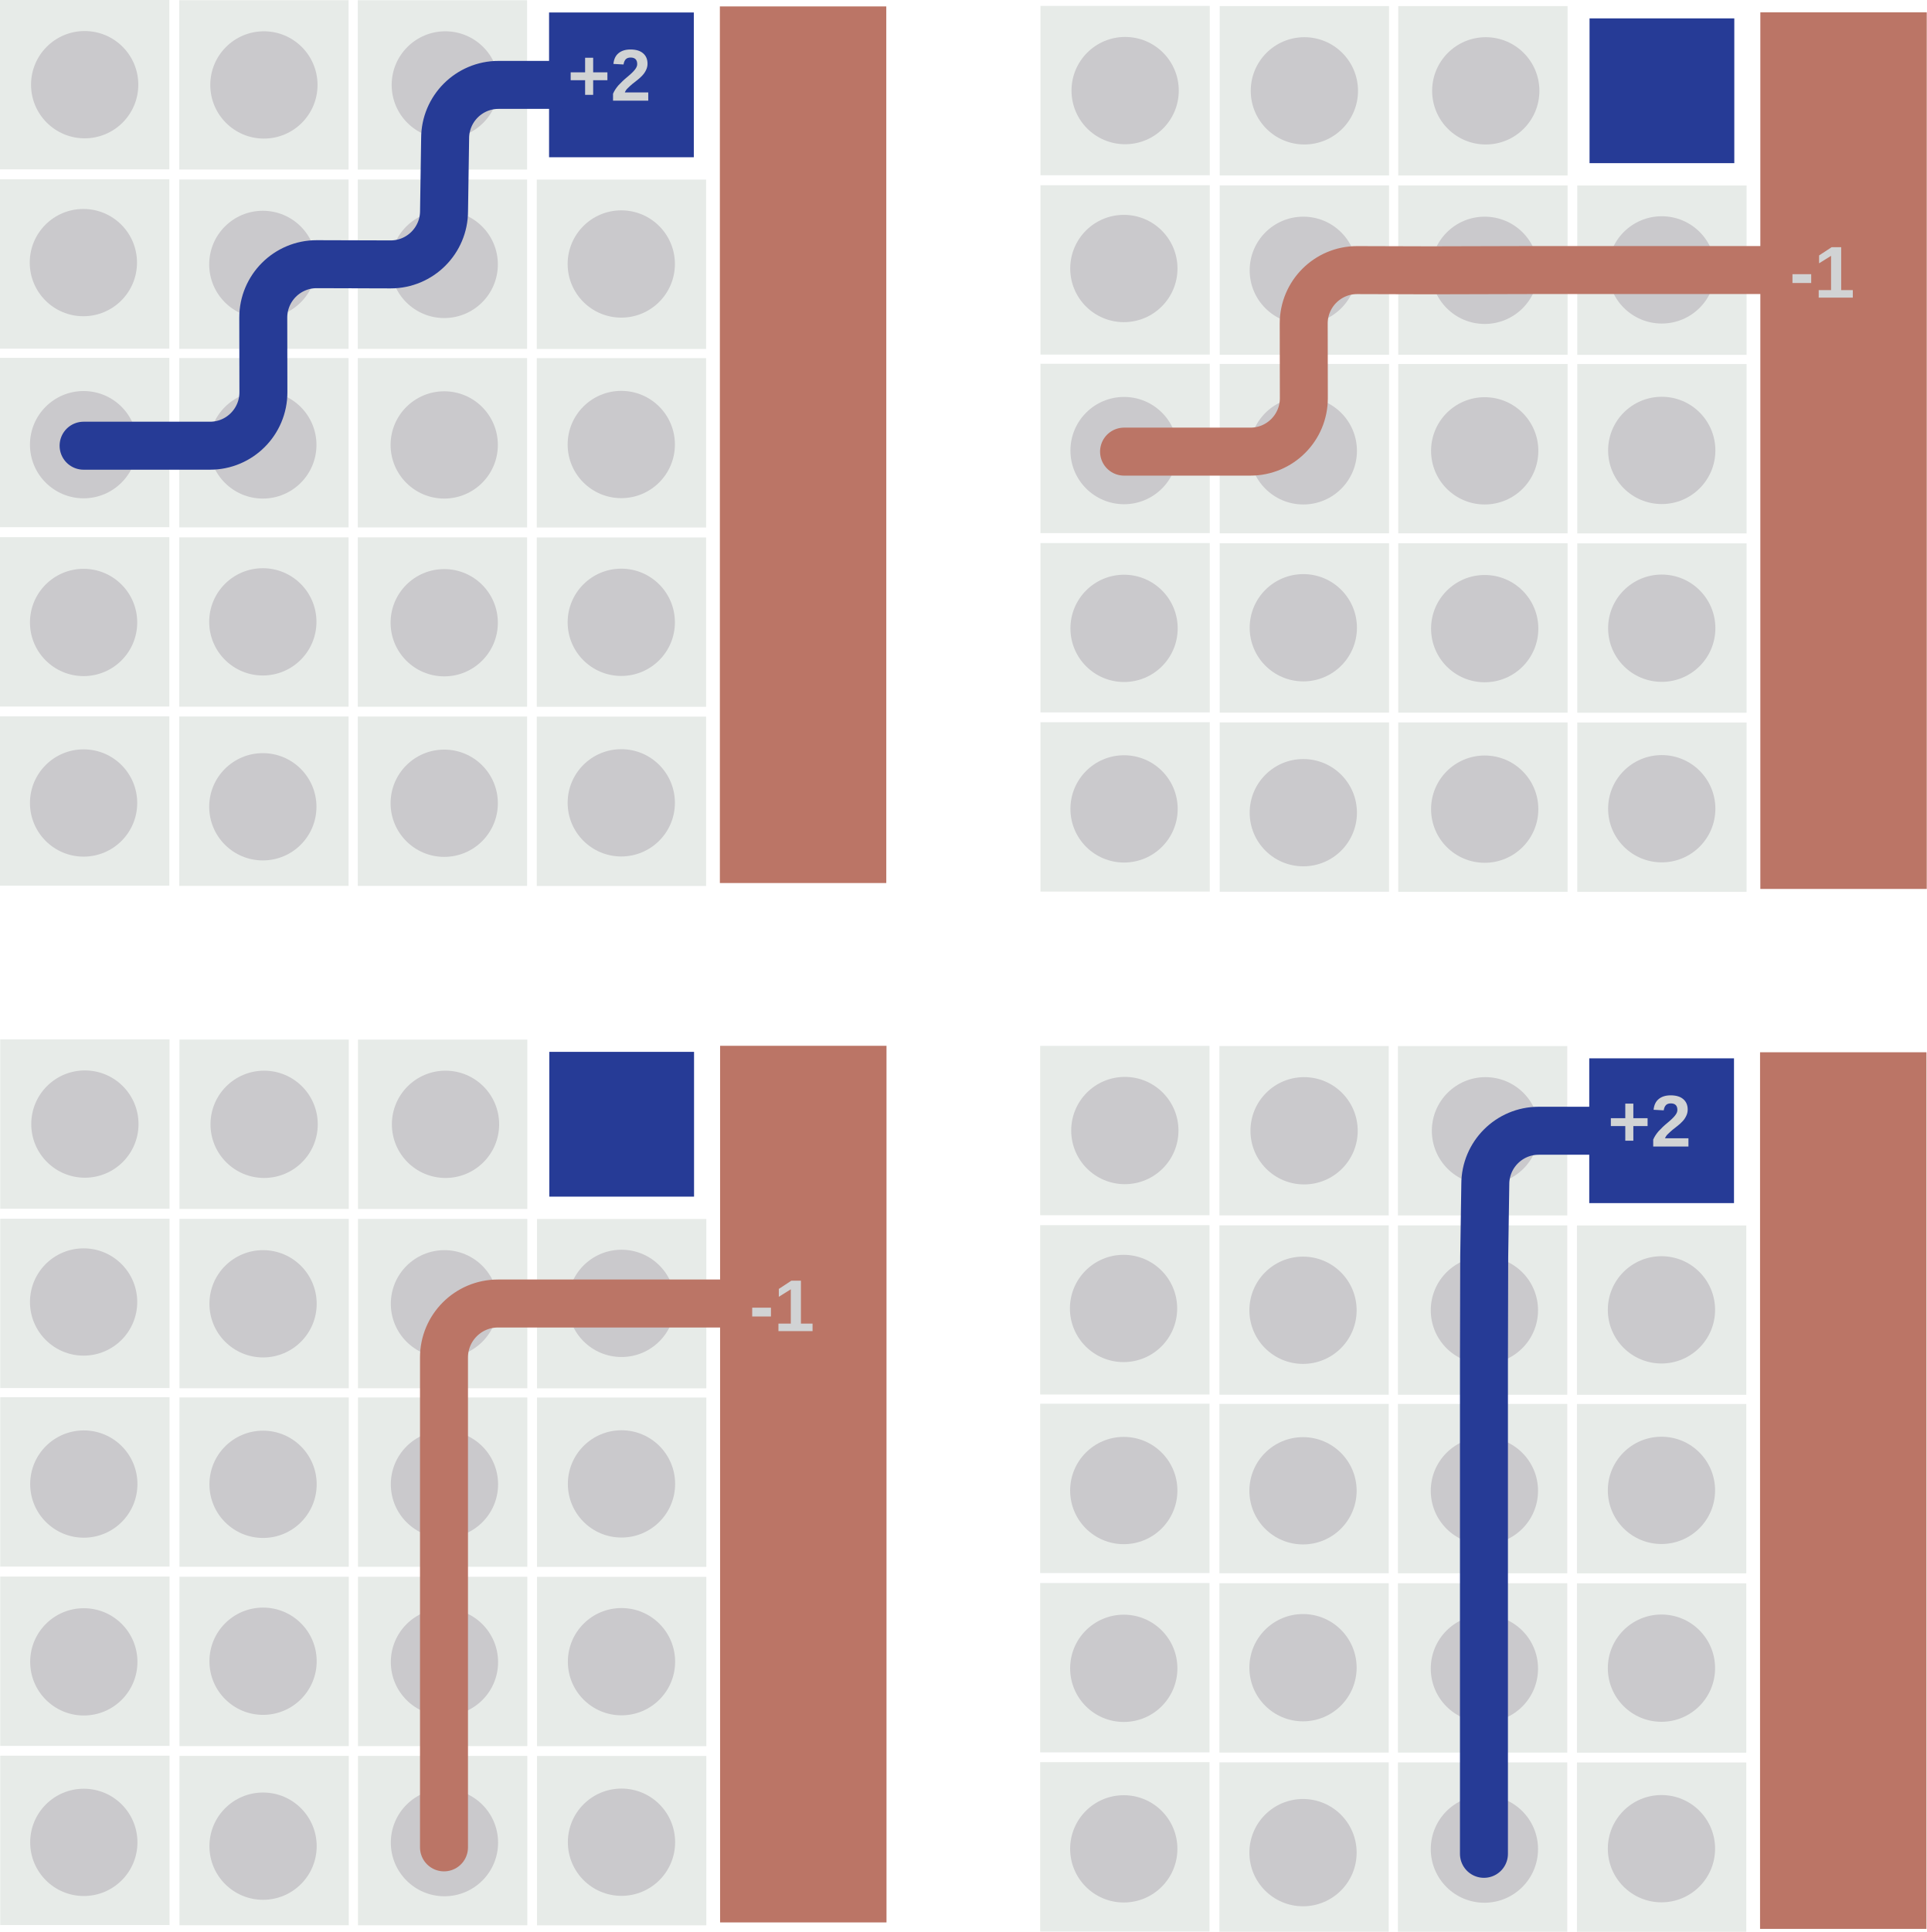
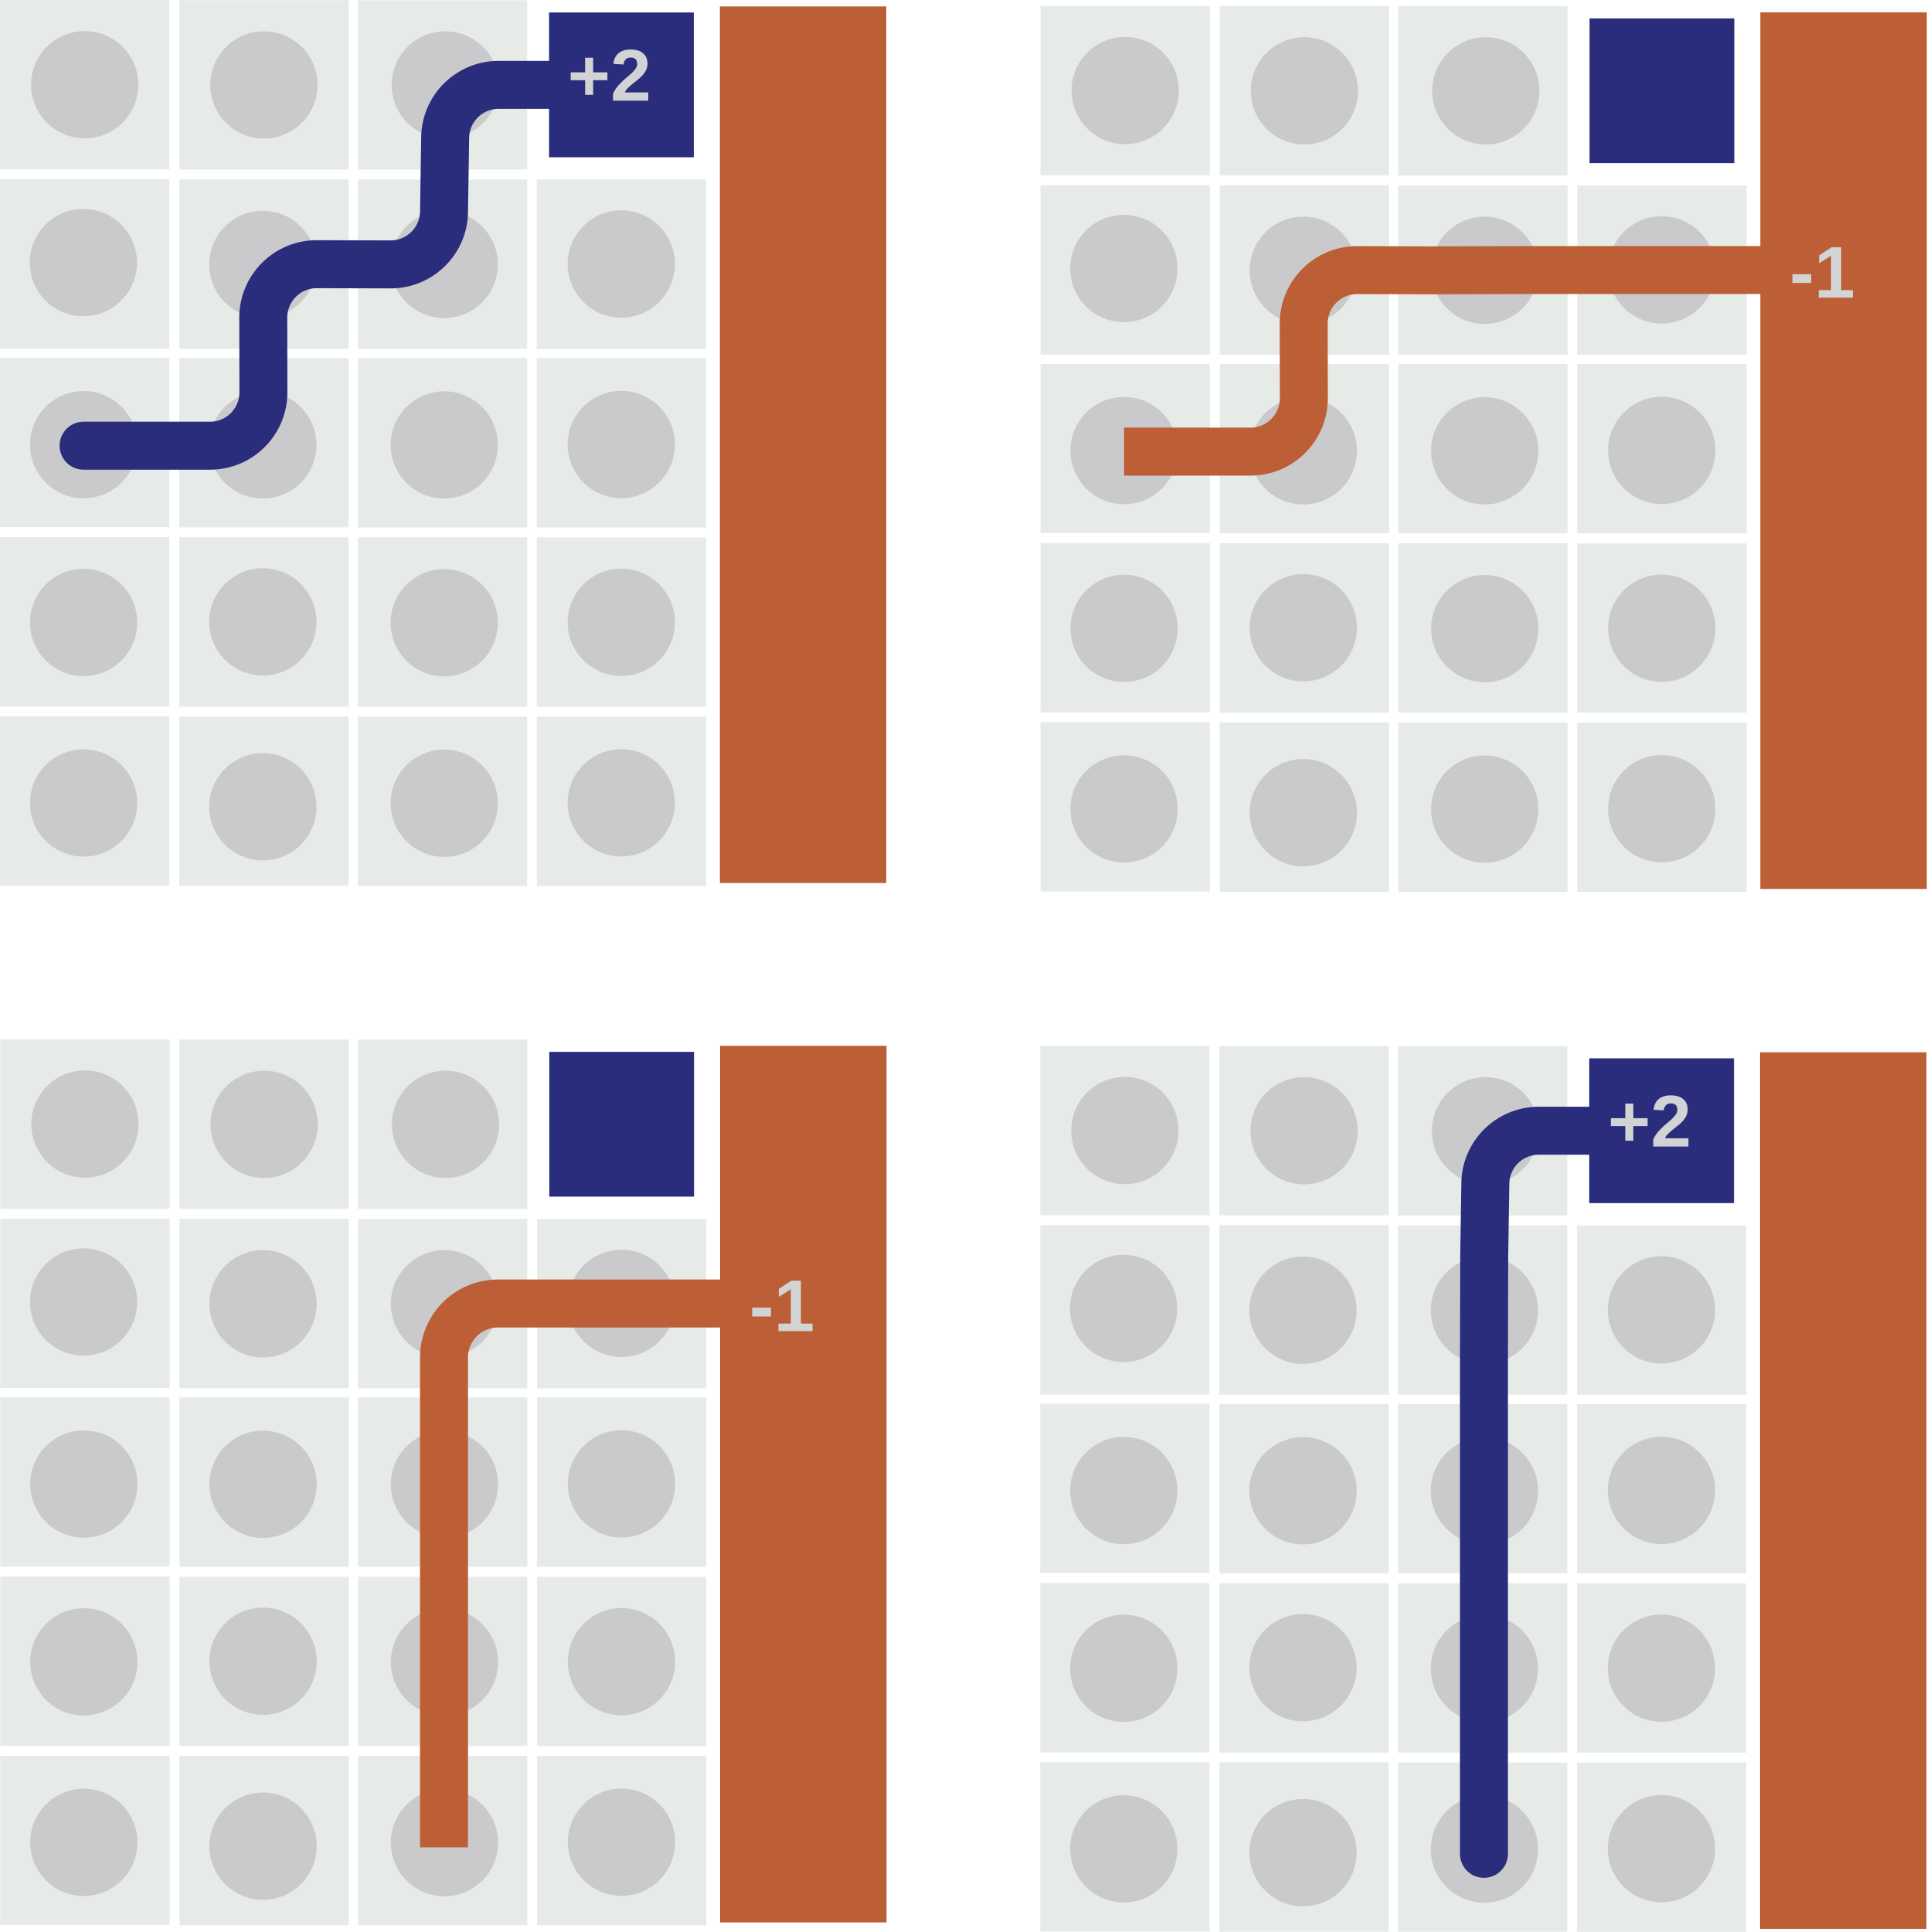
<svg xmlns="http://www.w3.org/2000/svg" id="Layer_1" data-name="Layer 1" viewBox="0 0 160.61 161.041">
  <defs>
    <style>
      .cls-1 {
-         fill: #263b96;
+         fill: #2a2d7c;
      }

      .cls-2 {
        fill: #e7ebe8;
      }

      .cls-3 {
        fill: #cac9cc;
      }

      .cls-4 {
-         fill: #bb7566;
+         fill: #bd5f36;
      }

      .cls-5, .cls-6 {
        fill: none;
+         stroke-width: 4px;
+       }
+ 
+       .cls-5 {
+         stroke: #2a2d7c;
        stroke-linecap: round;
        stroke-linejoin: round;
-         stroke-width: 4px;
-       }
- 
-       .cls-5 {
-         stroke: #263b96;
      }

      .cls-6 {
-         stroke: #bb7566;
+         stroke: #bd5f36;
+         stroke-miterlimit: 10;
      }

      .cls-7 {
        font-size: 6.102px;
        fill: #d1d3d4;
        font-family: Arial-BoldMT, Arial;
        font-weight: 700;
      }
    </style>
  </defs>
  <rect class="cls-1" x="45.776" y="1.04" width="12.068" height="12.068" />
  <rect class="cls-2" width="14.117" height="14.117" />
  <rect class="cls-2" x="14.944" y="0.015" width="14.117" height="14.117" />
  <rect class="cls-2" x="29.827" y="0.018" width="14.117" height="14.117" />
  <rect class="cls-2" y="14.946" width="14.117" height="14.117" />
  <rect class="cls-2" x="14.944" y="14.962" width="14.117" height="14.117" />
  <rect class="cls-2" x="29.827" y="14.965" width="14.117" height="14.117" />
  <rect class="cls-2" x="44.751" y="14.97" width="14.117" height="14.117" />
  <rect class="cls-2" y="29.829" width="14.117" height="14.117" />
  <rect class="cls-2" x="14.944" y="29.844" width="14.117" height="14.117" />
  <rect class="cls-2" x="29.827" y="29.847" width="14.117" height="14.117" />
  <rect class="cls-2" x="44.751" y="29.853" width="14.117" height="14.117" />
  <rect class="cls-2" y="44.775" width="14.117" height="14.117" />
  <rect class="cls-2" x="14.944" y="44.79" width="14.117" height="14.117" />
  <rect class="cls-2" x="29.827" y="44.793" width="14.117" height="14.117" />
  <rect class="cls-2" x="44.751" y="44.799" width="14.117" height="14.117" />
  <rect class="cls-2" y="59.708" width="14.117" height="14.117" />
  <rect class="cls-2" x="14.944" y="59.723" width="14.117" height="14.117" />
  <rect class="cls-2" x="29.827" y="59.726" width="14.117" height="14.117" />
  <rect class="cls-2" x="44.751" y="59.732" width="14.117" height="14.117" />
  <circle class="cls-3" cx="7.059" cy="7.059" r="4.471" />
  <circle class="cls-3" cx="22.002" cy="7.08" r="4.471" />
  <circle class="cls-3" cx="51.796" cy="37.052" r="4.471" />
  <circle class="cls-3" cx="6.969" cy="51.885" r="4.471" />
  <circle class="cls-3" cx="21.912" cy="51.834" r="4.471" />
  <circle class="cls-3" cx="51.796" cy="51.872" r="4.471" />
  <circle class="cls-3" cx="6.969" cy="66.933" r="4.471" />
  <circle class="cls-3" cx="21.912" cy="67.249" r="4.471" />
  <circle class="cls-3" cx="51.796" cy="66.919" r="4.471" />
  <rect class="cls-4" x="60.016" y="0.535" width="13.874" height="73.07" />
  <circle class="cls-3" cx="37.125" cy="7.08" r="4.471" />
  <circle class="cls-3" cx="21.912" cy="22.04" r="4.471" />
  <circle class="cls-3" cx="37.035" cy="22.04" r="4.471" />
  <circle class="cls-3" cx="51.796" cy="22.005" r="4.471" />
  <circle class="cls-3" cx="6.969" cy="37.066" r="4.471" />
  <circle class="cls-3" cx="21.912" cy="37.087" r="4.471" />
  <circle class="cls-3" cx="37.035" cy="37.087" r="4.471" />
  <circle class="cls-3" cx="37.035" cy="51.907" r="4.471" />
  <circle class="cls-3" cx="37.035" cy="66.954" r="4.471" />
  <path class="cls-5" d="M46.469,7.076H41.566a4.453,4.453,0,0,0-4.455,4.455l-.091,6.053a4.453,4.453,0,0,1-4.455,4.455l-6.161-.018a4.453,4.453,0,0,0-4.455,4.455l.011,6.221a4.453,4.453,0,0,1-4.455,4.455H6.969" />
  <circle class="cls-3" cx="6.951" cy="21.889" r="4.471" />
  <rect class="cls-1" x="45.795" y="87.677" width="12.068" height="12.068" />
  <rect class="cls-2" x="0.018" y="86.637" width="14.117" height="14.117" />
  <rect class="cls-2" x="14.962" y="86.652" width="14.117" height="14.117" />
  <rect class="cls-2" x="29.846" y="86.655" width="14.117" height="14.117" />
  <rect class="cls-2" x="0.018" y="101.584" width="14.117" height="14.117" />
  <rect class="cls-2" x="14.962" y="101.599" width="14.117" height="14.117" />
  <rect class="cls-2" x="29.846" y="101.602" width="14.117" height="14.117" />
  <rect class="cls-2" x="44.77" y="101.608" width="14.117" height="14.117" />
  <rect class="cls-2" x="0.018" y="116.466" width="14.117" height="14.117" />
  <rect class="cls-2" x="14.962" y="116.481" width="14.117" height="14.117" />
  <rect class="cls-2" x="29.846" y="116.484" width="14.117" height="14.117" />
  <rect class="cls-2" x="44.77" y="116.49" width="14.117" height="14.117" />
  <rect class="cls-2" x="0.018" y="131.412" width="14.117" height="14.117" />
  <rect class="cls-2" x="14.962" y="131.428" width="14.117" height="14.117" />
  <rect class="cls-2" x="29.846" y="131.43" width="14.117" height="14.117" />
  <rect class="cls-2" x="44.77" y="131.436" width="14.117" height="14.117" />
  <rect class="cls-2" x="0.018" y="146.345" width="14.117" height="14.117" />
  <rect class="cls-2" x="14.962" y="146.361" width="14.117" height="14.117" />
  <rect class="cls-2" x="29.846" y="146.363" width="14.117" height="14.117" />
  <rect class="cls-2" x="44.77" y="146.369" width="14.117" height="14.117" />
  <circle class="cls-3" cx="7.077" cy="93.696" r="4.471" />
  <circle class="cls-3" cx="22.02" cy="93.717" r="4.471" />
  <circle class="cls-3" cx="51.814" cy="123.69" r="4.471" />
  <circle class="cls-3" cx="6.987" cy="138.523" r="4.471" />
  <circle class="cls-3" cx="21.931" cy="138.471" r="4.471" />
  <circle class="cls-3" cx="51.814" cy="138.509" r="4.471" />
  <circle class="cls-3" cx="6.987" cy="153.57" r="4.471" />
  <circle class="cls-3" cx="21.931" cy="153.886" r="4.471" />
  <circle class="cls-3" cx="51.814" cy="153.557" r="4.471" />
  <rect class="cls-4" x="60.034" y="87.172" width="13.874" height="73.07" />
  <circle class="cls-3" cx="37.143" cy="93.717" r="4.471" />
  <circle class="cls-3" cx="21.931" cy="108.677" r="4.471" />
  <circle class="cls-3" cx="37.054" cy="108.677" r="4.471" />
  <circle class="cls-3" cx="51.814" cy="108.642" r="4.471" />
  <circle class="cls-3" cx="6.987" cy="123.703" r="4.471" />
  <circle class="cls-3" cx="21.931" cy="123.724" r="4.471" />
  <circle class="cls-3" cx="37.054" cy="123.724" r="4.471" />
  <circle class="cls-3" cx="37.054" cy="138.544" r="4.471" />
  <circle class="cls-3" cx="37.054" cy="153.591" r="4.471" />
  <path class="cls-6" d="M37.016,153.986V113.155a4.499,4.499,0,0,1,4.501-4.501H60.947" />
  <circle class="cls-3" cx="6.97" cy="108.527" r="4.471" />
  <rect class="cls-1" x="132.496" y="88.217" width="12.068" height="12.068" />
  <rect class="cls-2" x="86.72" y="87.177" width="14.117" height="14.117" />
  <rect class="cls-2" x="101.663" y="87.192" width="14.117" height="14.117" />
  <rect class="cls-2" x="116.547" y="87.195" width="14.117" height="14.117" />
  <rect class="cls-2" x="86.72" y="102.123" width="14.117" height="14.117" />
  <rect class="cls-2" x="101.663" y="102.138" width="14.117" height="14.117" />
  <rect class="cls-2" x="116.547" y="102.141" width="14.117" height="14.117" />
  <rect class="cls-2" x="131.471" y="102.147" width="14.117" height="14.117" />
  <rect class="cls-2" x="86.72" y="117.005" width="14.117" height="14.117" />
  <rect class="cls-2" x="101.663" y="117.021" width="14.117" height="14.117" />
  <rect class="cls-2" x="116.547" y="117.023" width="14.117" height="14.117" />
  <rect class="cls-2" x="131.471" y="117.029" width="14.117" height="14.117" />
  <rect class="cls-2" x="86.72" y="131.952" width="14.117" height="14.117" />
  <rect class="cls-2" x="101.663" y="131.967" width="14.117" height="14.117" />
  <rect class="cls-2" x="116.547" y="131.97" width="14.117" height="14.117" />
  <rect class="cls-2" x="131.471" y="131.976" width="14.117" height="14.117" />
  <rect class="cls-2" x="86.72" y="146.885" width="14.117" height="14.117" />
  <rect class="cls-2" x="101.663" y="146.9" width="14.117" height="14.117" />
  <rect class="cls-2" x="116.547" y="146.903" width="14.117" height="14.117" />
  <rect class="cls-2" x="131.471" y="146.909" width="14.117" height="14.117" />
  <circle class="cls-3" cx="93.778" cy="94.235" r="4.471" />
  <circle class="cls-3" cx="108.722" cy="94.256" r="4.471" />
  <circle class="cls-3" cx="138.516" cy="124.229" r="4.471" />
  <circle class="cls-3" cx="93.689" cy="139.062" r="4.471" />
  <circle class="cls-3" cx="108.632" cy="139.01" r="4.471" />
  <circle class="cls-3" cx="138.516" cy="139.049" r="4.471" />
  <circle class="cls-3" cx="93.689" cy="154.11" r="4.471" />
  <circle class="cls-3" cx="108.632" cy="154.426" r="4.471" />
  <circle class="cls-3" cx="138.516" cy="154.096" r="4.471" />
  <rect class="cls-4" x="146.736" y="87.711" width="13.874" height="73.07" />
  <circle class="cls-3" cx="123.845" cy="94.256" r="4.471" />
  <circle class="cls-3" cx="108.632" cy="109.216" r="4.471" />
  <circle class="cls-3" cx="123.755" cy="109.216" r="4.471" />
  <circle class="cls-3" cx="138.516" cy="109.182" r="4.471" />
  <circle class="cls-3" cx="93.689" cy="124.243" r="4.471" />
  <circle class="cls-3" cx="108.632" cy="124.264" r="4.471" />
  <circle class="cls-3" cx="123.755" cy="124.264" r="4.471" />
  <circle class="cls-3" cx="123.755" cy="139.083" r="4.471" />
  <circle class="cls-3" cx="123.755" cy="154.131" r="4.471" />
  <path class="cls-5" d="M123.717,154.525V113.694l.022-8.933.091-6.053a4.453,4.453,0,0,1,4.455-4.455H133.189" />
  <circle class="cls-3" cx="93.671" cy="109.066" r="4.471" />
  <rect class="cls-1" x="132.521" y="1.532" width="12.068" height="12.068" />
  <rect class="cls-2" x="86.744" y="0.492" width="14.117" height="14.117" />
  <rect class="cls-2" x="101.688" y="0.507" width="14.117" height="14.117" />
  <rect class="cls-2" x="116.572" y="0.51" width="14.117" height="14.117" />
  <rect class="cls-2" x="86.744" y="15.438" width="14.117" height="14.117" />
  <rect class="cls-2" x="101.688" y="15.454" width="14.117" height="14.117" />
  <rect class="cls-2" x="116.572" y="15.457" width="14.117" height="14.117" />
  <rect class="cls-2" x="131.496" y="15.462" width="14.117" height="14.117" />
  <rect class="cls-2" x="86.744" y="30.321" width="14.117" height="14.117" />
  <rect class="cls-2" x="101.688" y="30.336" width="14.117" height="14.117" />
  <rect class="cls-2" x="116.572" y="30.339" width="14.117" height="14.117" />
  <rect class="cls-2" x="131.496" y="30.345" width="14.117" height="14.117" />
  <rect class="cls-2" x="86.744" y="45.267" width="14.117" height="14.117" />
  <rect class="cls-2" x="101.688" y="45.282" width="14.117" height="14.117" />
  <rect class="cls-2" x="116.572" y="45.285" width="14.117" height="14.117" />
  <rect class="cls-2" x="131.496" y="45.291" width="14.117" height="14.117" />
  <rect class="cls-2" x="86.744" y="60.2" width="14.117" height="14.117" />
  <rect class="cls-2" x="101.688" y="60.215" width="14.117" height="14.117" />
  <rect class="cls-2" x="116.572" y="60.218" width="14.117" height="14.117" />
  <rect class="cls-2" x="131.496" y="60.224" width="14.117" height="14.117" />
  <circle class="cls-3" cx="93.803" cy="7.551" r="4.471" />
  <circle class="cls-3" cx="108.746" cy="7.572" r="4.471" />
  <circle class="cls-3" cx="138.54" cy="37.544" r="4.471" />
  <circle class="cls-3" cx="93.713" cy="52.377" r="4.471" />
  <circle class="cls-3" cx="108.657" cy="52.326" r="4.471" />
  <circle class="cls-3" cx="138.54" cy="52.364" r="4.471" />
  <circle class="cls-3" cx="93.713" cy="67.425" r="4.471" />
  <circle class="cls-3" cx="108.657" cy="67.741" r="4.471" />
  <circle class="cls-3" cx="138.54" cy="67.411" r="4.471" />
  <rect class="cls-4" x="146.76" y="1.027" width="13.874" height="73.07" />
  <circle class="cls-3" cx="123.869" cy="7.572" r="4.471" />
  <circle class="cls-3" cx="108.657" cy="22.532" r="4.471" />
  <circle class="cls-3" cx="123.78" cy="22.532" r="4.471" />
  <circle class="cls-3" cx="138.54" cy="22.497" r="4.471" />
  <circle class="cls-3" cx="93.713" cy="37.558" r="4.471" />
  <circle class="cls-3" cx="108.657" cy="37.579" r="4.471" />
  <circle class="cls-3" cx="123.78" cy="37.579" r="4.471" />
  <circle class="cls-3" cx="123.78" cy="52.399" r="4.471" />
  <circle class="cls-3" cx="123.78" cy="67.446" r="4.471" />
  <path class="cls-6" d="M93.713,37.645h10.534a4.453,4.453,0,0,0,4.455-4.455l-.011-6.221a4.453,4.453,0,0,1,4.455-4.455l6.161.018,8.935-.024h19.429" />
  <circle class="cls-3" cx="93.696" cy="22.381" r="4.471" />
  <text class="cls-7" transform="translate(47.32765 8.39037)">+2</text>
  <text class="cls-7" transform="translate(62.47706 110.9534)">-1</text>
  <text class="cls-7" transform="translate(149.2036 24.80785)">-1</text>
  <text class="cls-7" transform="translate(134.0474 95.56713)">+2</text>
</svg>
